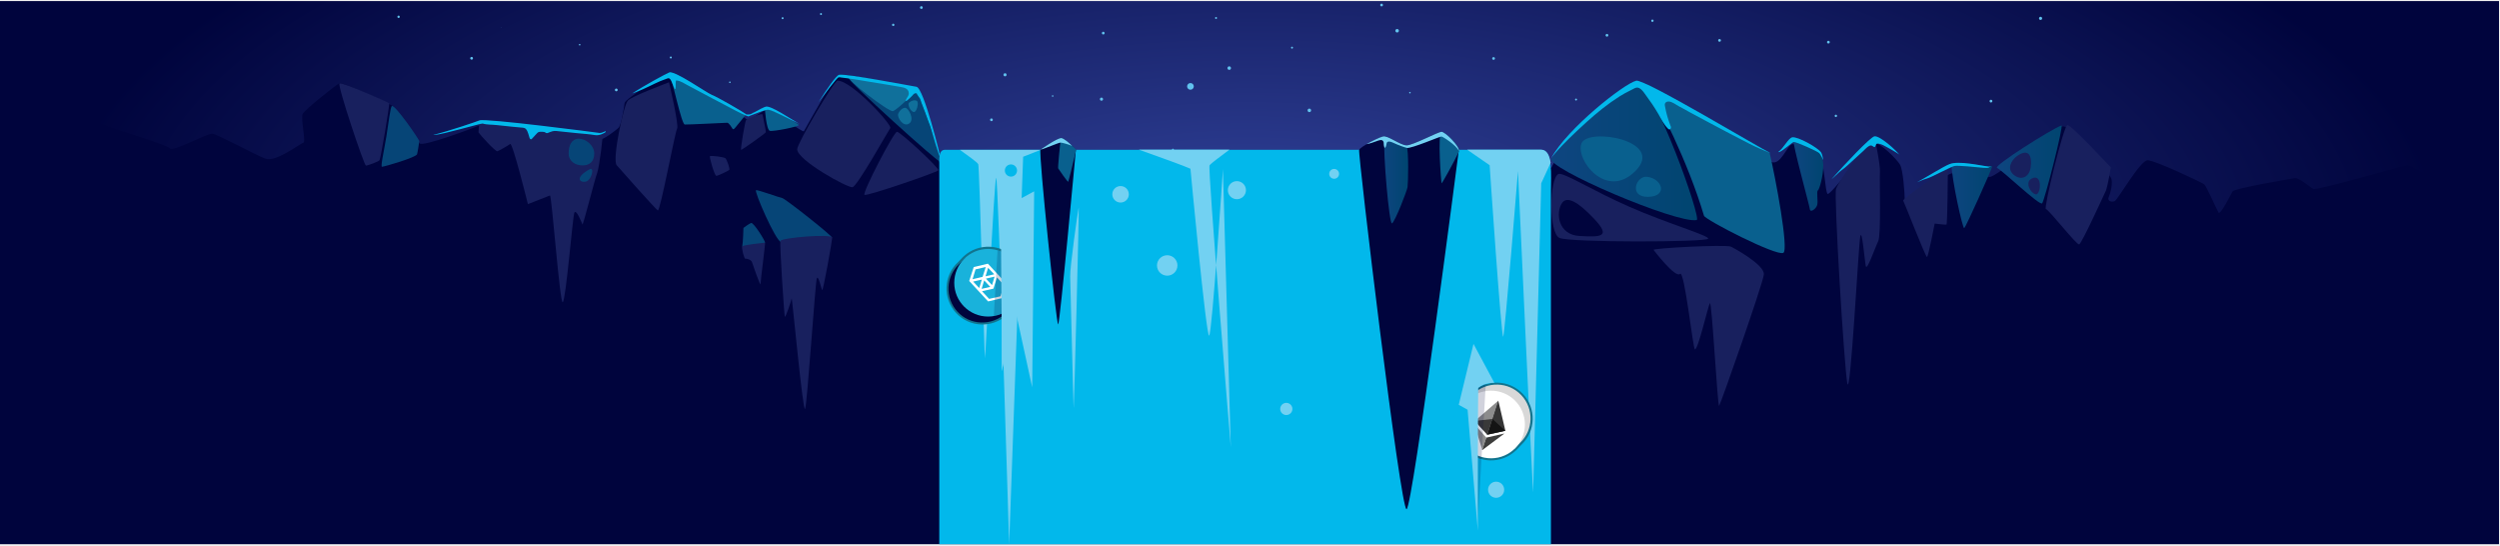
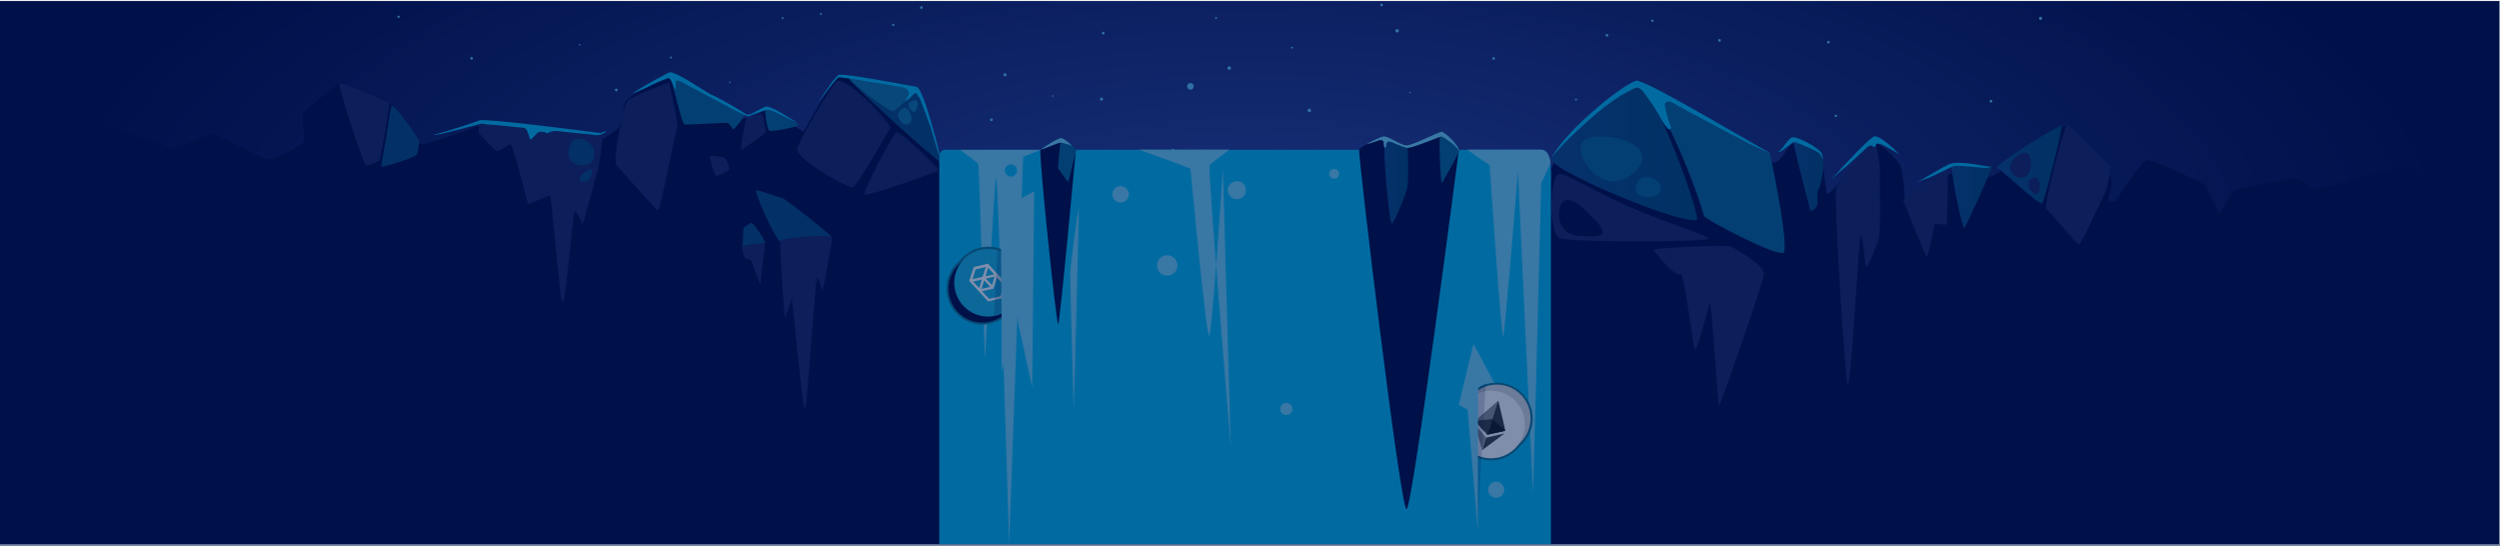
<svg xmlns="http://www.w3.org/2000/svg" width="1160" height="253" viewBox="0 0 1160 252" fill="none">
  <path d="M1160 0H0V213.603H1160V0Z" fill="url(#paint0_radial)" />
  <path d="M427.051 49.98C427.758 49.98 428.33 49.409 428.33 48.704C428.33 47.998 427.758 47.427 427.051 47.427C426.345 47.427 425.772 47.998 425.772 48.704C425.772 49.409 426.345 49.98 427.051 49.98Z" fill="#61C2EE" />
  <path d="M427.691 3.648C428.044 3.648 428.33 3.362 428.33 3.01C428.33 2.657 428.044 2.371 427.691 2.371C427.337 2.371 427.051 2.657 427.051 3.01C427.051 3.362 427.337 3.648 427.691 3.648Z" fill="#61C2EE" />
  <path d="M460.217 55.726C460.571 55.726 460.857 55.441 460.857 55.088C460.857 54.735 460.571 54.45 460.217 54.45C459.864 54.45 459.578 54.735 459.578 55.088C459.578 55.441 459.864 55.726 460.217 55.726Z" fill="#61C2EE" />
  <path d="M414.625 11.583C414.928 11.583 415.173 11.338 415.173 11.036C415.173 10.734 414.928 10.489 414.625 10.489C414.322 10.489 414.077 10.734 414.077 11.036C414.077 11.338 414.322 11.583 414.625 11.583Z" fill="#61C2EE" />
  <path d="M381.093 6.476C381.346 6.476 381.55 6.271 381.55 6.02C381.55 5.768 381.346 5.564 381.093 5.564C380.841 5.564 380.636 5.768 380.636 6.02C380.636 6.271 380.841 6.476 381.093 6.476Z" fill="#61C2EE" />
  <path d="M466.522 34.932C466.925 34.932 467.253 34.605 467.253 34.202C467.253 33.799 466.925 33.472 466.522 33.472C466.118 33.472 465.791 33.799 465.791 34.202C465.791 34.605 466.118 34.932 466.522 34.932Z" fill="#61C2EE" />
  <path d="M397.722 42.867C397.873 42.867 397.996 42.745 397.996 42.593C397.996 42.442 397.873 42.319 397.722 42.319C397.571 42.319 397.448 42.442 397.448 42.593C397.448 42.745 397.571 42.867 397.722 42.867Z" fill="#61C2EE" />
  <path d="M363.277 8.391C363.529 8.391 363.733 8.187 363.733 7.935C363.733 7.683 363.529 7.479 363.277 7.479C363.024 7.479 362.82 7.683 362.82 7.935C362.82 8.187 363.024 8.391 363.277 8.391Z" fill="#61C2EE" />
  <path d="M564.468 8.3C564.72 8.3 564.924 8.096 564.924 7.844C564.924 7.592 564.72 7.388 564.468 7.388C564.215 7.388 564.011 7.592 564.011 7.844C564.011 8.096 564.215 8.3 564.468 8.3Z" fill="#61C2EE" />
  <path d="M544.458 69.407C544.71 69.407 544.915 69.203 544.915 68.951C544.915 68.699 544.71 68.495 544.458 68.495C544.206 68.495 544.001 68.699 544.001 68.951C544.001 69.203 544.206 69.407 544.458 69.407Z" fill="#61C2EE" />
  <path d="M641.308 2.463C641.661 2.463 641.947 2.177 641.947 1.824C641.947 1.472 641.661 1.186 641.308 1.186C640.954 1.186 640.668 1.472 640.668 1.824C640.668 2.177 640.954 2.463 641.308 2.463Z" fill="#61C2EE" />
  <path d="M648.526 14.593C648.98 14.593 649.348 14.225 649.348 13.772C649.348 13.319 648.98 12.951 648.526 12.951C648.071 12.951 647.703 13.319 647.703 13.772C647.703 14.225 648.071 14.593 648.526 14.593Z" fill="#61C2EE" />
  <path d="M650.536 71.14C650.99 71.14 651.358 70.773 651.358 70.319C651.358 69.866 650.99 69.498 650.536 69.498C650.081 69.498 649.713 69.866 649.713 70.319C649.713 70.773 650.081 71.14 650.536 71.14Z" fill="#61C2EE" />
  <path d="M599.735 22.072C599.988 22.072 600.192 21.867 600.192 21.616C600.192 21.364 599.988 21.16 599.735 21.16C599.483 21.16 599.279 21.364 599.279 21.616C599.279 21.867 599.483 22.072 599.735 22.072Z" fill="#61C2EE" />
  <path d="M693.296 27.27C693.649 27.27 693.935 26.985 693.935 26.632C693.935 26.279 693.649 25.994 693.296 25.994C692.942 25.994 692.656 26.279 692.656 26.632C692.656 26.985 692.942 27.27 693.296 27.27Z" fill="#61C2EE" />
  <path d="M607.776 51.531C608.23 51.531 608.598 51.163 608.598 50.71C608.598 50.257 608.23 49.889 607.776 49.889C607.322 49.889 606.953 50.257 606.953 50.71C606.953 51.163 607.322 51.531 607.776 51.531Z" fill="#61C2EE" />
  <path d="M745.923 16.508C746.276 16.508 746.563 16.222 746.563 15.87C746.563 15.517 746.276 15.231 745.923 15.231C745.57 15.231 745.284 15.517 745.284 15.87C745.284 16.222 745.57 16.508 745.923 16.508Z" fill="#61C2EE" />
  <path d="M767.029 9.668C767.332 9.668 767.577 9.423 767.577 9.121C767.577 8.818 767.332 8.573 767.029 8.573C766.726 8.573 766.481 8.818 766.481 9.121C766.481 9.423 766.726 9.668 767.029 9.668Z" fill="#61C2EE" />
  <path d="M947.205 8.756C947.609 8.756 947.936 8.429 947.936 8.026C947.936 7.623 947.609 7.296 947.205 7.296C946.802 7.296 946.475 7.623 946.475 8.026C946.475 8.429 946.802 8.756 947.205 8.756Z" fill="#61C2EE" />
  <path d="M654.464 42.867C654.666 42.867 654.83 42.703 654.83 42.502C654.83 42.3 654.666 42.137 654.464 42.137C654.263 42.137 654.099 42.3 654.099 42.502C654.099 42.703 654.263 42.867 654.464 42.867Z" fill="#61C2EE" />
  <path d="M338.79 38.033C338.992 38.033 339.156 37.869 339.156 37.668C339.156 37.466 338.992 37.303 338.79 37.303C338.588 37.303 338.425 37.466 338.425 37.668C338.425 37.869 338.588 38.033 338.79 38.033Z" fill="#61C2EE" />
  <path d="M311.38 26.632C311.632 26.632 311.837 26.428 311.837 26.176C311.837 25.924 311.632 25.72 311.38 25.72C311.128 25.72 310.923 25.924 310.923 26.176C310.923 26.428 311.128 26.632 311.38 26.632Z" fill="#61C2EE" />
  <path d="M185.019 7.844C185.322 7.844 185.567 7.599 185.567 7.296C185.567 6.994 185.322 6.749 185.019 6.749C184.716 6.749 184.471 6.994 184.471 7.296C184.471 7.599 184.716 7.844 185.019 7.844Z" fill="#61C2EE" />
  <path d="M269.077 20.612C269.279 20.612 269.442 20.449 269.442 20.248C269.442 20.046 269.279 19.883 269.077 19.883C268.875 19.883 268.711 20.046 268.711 20.248C268.711 20.449 268.875 20.612 269.077 20.612Z" fill="#61C2EE" />
  <path d="M232.53 12.404C232.58 12.404 232.621 12.363 232.621 12.313C232.621 12.262 232.58 12.222 232.53 12.222C232.48 12.222 232.439 12.262 232.439 12.313C232.439 12.363 232.48 12.404 232.53 12.404Z" fill="#61C2EE" />
  <path d="M286.071 41.863C286.424 41.863 286.711 41.577 286.711 41.225C286.711 40.872 286.424 40.586 286.071 40.586C285.718 40.586 285.432 40.872 285.432 41.225C285.432 41.577 285.718 41.863 286.071 41.863Z" fill="#61C2EE" />
  <path d="M312.659 48.886C312.962 48.886 313.207 48.641 313.207 48.339C313.207 48.036 312.962 47.791 312.659 47.791C312.356 47.791 312.111 48.036 312.111 48.339C312.111 48.641 312.356 48.886 312.659 48.886Z" fill="#61C2EE" />
  <path d="M218.916 27.179C219.269 27.179 219.556 26.893 219.556 26.541C219.556 26.188 219.269 25.902 218.916 25.902C218.563 25.902 218.277 26.188 218.277 26.541C218.277 26.893 218.563 27.179 218.916 27.179Z" fill="#61C2EE" />
  <path d="M512.114 15.505C512.467 15.505 512.754 15.219 512.754 14.867C512.754 14.514 512.467 14.228 512.114 14.228C511.761 14.228 511.474 14.514 511.474 14.867C511.474 15.219 511.761 15.505 512.114 15.505Z" fill="#61C2EE" />
  <path d="M488.633 44.417C488.834 44.417 488.998 44.254 488.998 44.052C488.998 43.851 488.834 43.687 488.633 43.687C488.431 43.687 488.267 43.851 488.267 44.052C488.267 44.254 488.431 44.417 488.633 44.417Z" fill="#61C2EE" />
  <path d="M552.59 41.133C553.448 41.133 554.143 40.439 554.143 39.583C554.143 38.727 553.448 38.033 552.59 38.033C551.732 38.033 551.037 38.727 551.037 39.583C551.037 40.439 551.732 41.133 552.59 41.133Z" fill="#61C2EE" />
  <path d="M570.589 31.922C571.043 31.922 571.411 31.554 571.411 31.101C571.411 30.648 571.043 30.28 570.589 30.28C570.135 30.28 569.767 30.648 569.767 31.101C569.767 31.554 570.135 31.922 570.589 31.922Z" fill="#61C2EE" />
  <path d="M731.578 46.15C731.831 46.15 732.035 45.946 732.035 45.694C732.035 45.442 731.831 45.238 731.578 45.238C731.326 45.238 731.122 45.442 731.122 45.694C731.122 45.946 731.326 46.15 731.578 46.15Z" fill="#61C2EE" />
  <path d="M774.704 46.15C775.208 46.15 775.618 45.742 775.618 45.238C775.618 44.734 775.208 44.326 774.704 44.326C774.199 44.326 773.79 44.734 773.79 45.238C773.79 45.742 774.199 46.15 774.704 46.15Z" fill="#61C2EE" />
  <path d="M798.185 18.88C798.538 18.88 798.825 18.594 798.825 18.241C798.825 17.888 798.538 17.603 798.185 17.603C797.832 17.603 797.546 17.888 797.546 18.241C797.546 18.594 797.832 18.88 798.185 18.88Z" fill="#61C2EE" />
  <path d="M848.711 19.7C849.065 19.7 849.351 19.415 849.351 19.062C849.351 18.709 849.065 18.424 848.711 18.424C848.358 18.424 848.072 18.709 848.072 19.062C848.072 19.415 848.358 19.7 848.711 19.7Z" fill="#61C2EE" />
  <path d="M852.183 53.811C852.486 53.811 852.732 53.566 852.732 53.264C852.732 52.962 852.486 52.717 852.183 52.717C851.881 52.717 851.635 52.962 851.635 53.264C851.635 53.566 851.881 53.811 852.183 53.811Z" fill="#61C2EE" />
  <path d="M924.181 47.062C924.534 47.062 924.82 46.776 924.82 46.423C924.82 46.071 924.534 45.785 924.181 45.785C923.828 45.785 923.541 46.071 923.541 46.423C923.541 46.776 923.828 47.062 924.181 47.062Z" fill="#61C2EE" />
  <path d="M486.074 69.772C486.529 69.772 486.897 69.404 486.897 68.951C486.897 68.498 486.529 68.13 486.074 68.13C485.62 68.13 485.252 68.498 485.252 68.951C485.252 69.404 485.62 69.772 486.074 69.772Z" fill="#61C2EE" />
  <path d="M511.292 46.241C511.695 46.241 512.023 45.914 512.023 45.511C512.023 45.108 511.695 44.782 511.292 44.782C510.888 44.782 510.561 45.108 510.561 45.511C510.561 45.914 510.888 46.241 511.292 46.241Z" fill="#61C2EE" />
  <path d="M759.597 37.19C763.434 36.186 817.62 72.581 822.097 74.588C826.574 76.686 829.498 66.743 832.057 66.378C834.615 65.922 843.844 71.76 845.397 74.223C846.859 76.686 847.225 88.179 848.321 89.456C849.418 90.733 867.51 66.378 870.16 66.013C872.718 65.557 880.485 73.402 881.947 75.865C883.409 78.328 884.14 89.456 884.14 91.918C884.14 94.381 900.496 82.432 904.882 80.334C909.36 78.236 919.685 81.155 923.34 81.611C926.995 82.067 953.311 58.169 957.697 58.169C962.174 58.169 978.804 79.969 979.901 82.067C980.997 84.165 979.535 89.456 978.804 91.097C978.073 92.739 980.266 93.56 981.728 92.739C983.19 91.918 993.516 73.858 996.896 73.858C1000.28 73.858 1022.02 84.165 1023.12 84.986C1024.22 85.807 1028.6 96.114 1029.79 98.121C1030.61 99.581 1035.46 89.82 1036.28 88.361C1037.1 86.902 1063.51 82.432 1065.34 82.159C1067.16 81.885 1072.28 86.354 1073.83 87.175C1075.39 87.996 1115.23 76.503 1117.05 76.23C1118.88 75.956 1123.72 79.24 1123.72 79.24C1123.72 79.24 1149.31 81.885 1150.95 81.885C1152.6 81.885 1160 92.01 1160 92.01V252H0V69.844C0 69.844 13.889 62.456 15.991 62.091C18.092 61.726 23.757 64.189 25.311 65.649C26.864 67.108 43.768 55.068 47.515 57.075C51.261 59.081 77.76 66.561 78.856 68.385C79.953 70.209 96.217 61.27 98.593 61.544C100.969 61.818 118.33 71.304 123.173 73.128C128.016 74.953 139.438 66.013 140.808 65.74C142.179 65.466 139.438 54.429 140.534 52.331C141.631 50.233 156.25 38.649 157.621 38.102C158.992 37.463 179.734 47.041 181.927 48.5C184.12 49.96 193.897 64.828 194.719 66.013C196.09 67.838 219.756 58.899 222.497 57.713C225.238 56.527 276.682 63.916 278.236 64.28C279.789 64.645 285.728 60.085 287.007 58.899C288.378 57.713 289.657 49.413 289.931 47.315C290.206 45.217 308.298 34.271 310.765 33.085C313.141 31.899 327.852 43.483 330.502 44.669C333.152 45.855 345.213 53.608 346.492 54.794C347.863 55.98 353.254 51.145 355.538 50.598C358.645 49.868 372.534 61.362 373.174 60.358C375.915 55.615 387.063 35.092 389.438 34.18C391.814 33.267 421.968 39.835 425.44 40.382C428.912 40.929 436.679 77.324 436.679 77.324C436.679 77.324 713.909 77.324 720.123 77.324C727.524 61.909 753.931 38.649 759.597 37.19Z" fill="#00043D" />
  <path d="M844.783 69.59C844.691 69.498 844.6 69.407 844.417 69.225C844.326 69.133 844.234 69.133 844.143 69.042C844.052 68.951 843.869 68.86 843.778 68.769C843.686 68.677 843.595 68.586 843.504 68.495C843.412 68.404 843.229 68.313 843.047 68.222C842.955 68.13 842.773 68.039 842.681 67.948C842.498 67.857 842.407 67.766 842.224 67.674C842.042 67.583 841.95 67.492 841.768 67.401C841.585 67.309 841.493 67.218 841.311 67.127C841.128 67.036 840.945 66.945 840.854 66.853C840.762 66.762 840.58 66.671 840.488 66.671C840.306 66.58 840.123 66.397 839.849 66.306C839.849 66.306 839.849 66.306 839.757 66.306C838.57 65.576 837.29 64.938 836.103 64.482C836.103 64.482 836.103 64.482 836.011 64.482C835.737 64.391 835.463 64.209 835.189 64.117H835.098C834.824 64.026 834.549 63.935 834.367 63.844H834.275C834.001 63.752 833.819 63.661 833.544 63.661C833.544 63.661 833.544 63.661 833.453 63.661C833.179 63.57 832.996 63.57 832.813 63.479C832.722 63.935 832.631 64.391 832.539 64.573C831.808 65.576 839.94 94.853 840.123 96.586C840.306 98.319 842.955 96.495 843.504 94.671C844.052 92.847 843.047 88.287 843.869 87.831C844.509 87.466 846.427 80.99 846.336 75.974C846.336 74.424 845.514 71.505 845.239 70.866C845.148 70.775 845.148 70.593 845.057 70.502C844.965 70.41 844.874 70.228 844.691 70.046C844.965 69.681 844.874 69.681 844.783 69.59Z" fill="url(#paint1_linear)" />
  <path d="M317.867 57.277C319.42 57.368 336.597 56.456 337.511 56.456C338.425 56.456 339.612 58.645 340.069 59.283C340.526 59.922 341.348 58.645 342.262 57.55C342.81 56.912 344.729 54.541 346.282 52.625C344.455 51.349 333.034 44.691 330.384 43.687C327.735 42.593 313.025 32.195 310.649 33.29C312.02 36.209 316.314 57.186 317.867 57.277Z" fill="#09608E" />
  <path d="M760.451 39.218C753.781 39.583 731.761 57.094 720.158 72.964C717.051 77.251 778.45 103.427 787.587 101.603C789.962 101.055 767.851 38.762 760.451 39.218Z" fill="url(#paint2_linear)" />
  <path d="M388.768 36.938C387.215 36.938 370.038 65.941 370.038 68.769C370.129 73.876 393.428 86.736 395.712 86.371C397.996 85.915 412.25 60.287 413.255 58.919C414.26 57.55 395.347 36.847 388.768 36.938Z" fill="#18205E" />
  <path d="M792.886 110.267C793.708 108.899 774.064 103.244 756.43 95.492C739.984 88.378 725.366 79.075 723.355 80.261C719.061 82.541 718.878 107.805 723.904 109.902C728.837 112.091 791.972 111.909 792.886 110.267Z" fill="#18205E" />
  <path d="M393.611 35.296C394.342 34.202 424.493 39.948 425.315 41.134C426.137 42.319 437.741 74.15 437.01 74.971C436.279 75.791 392.788 36.482 393.611 35.296Z" fill="#064577" />
  <path d="M394.616 35.661C391.509 35.479 412.615 51.531 414.442 51.075C416.27 50.619 425.132 42.046 425.224 41.225C425.315 40.313 396.169 35.752 394.616 35.661Z" fill="#10709B" />
  <path d="M355.054 50.072C355.054 50.072 355.693 59.648 357.338 60.195C358.982 60.651 371.5 58.098 370.769 57.459C369.307 56.182 357.429 49.342 355.054 50.072Z" fill="#09608E" />
  <path d="M734.137 65.941C731.03 73.329 745.649 92.665 759.263 78.71C772.968 64.756 737.335 58.554 734.137 65.941Z" fill="#09608E" />
  <path d="M764.653 81.537C759.446 80.808 755.791 91.023 765.019 90.84C774.247 90.658 771.78 82.541 764.653 81.537Z" fill="#09608E" />
  <path d="M827.788 116.834C830.438 115.466 824.225 82.176 821.393 70.228C815.088 67.036 777.993 44.873 764.379 38.58C769.861 48.065 783.384 74.059 790.967 99.596C791.515 101.511 824.59 118.476 827.788 116.834Z" fill="#09608E" />
  <path d="M416.361 60.651C414.808 60.743 400.006 89.29 401.285 89.928C402.565 90.567 434.817 79.531 435.548 78.528C436.188 77.524 417.823 60.56 416.361 60.651Z" fill="#18205E" />
  <path d="M389.225 35.388C389.59 35.296 390.139 35.388 390.504 35.479C391.509 35.57 392.514 35.752 393.519 35.844C396.626 36.3 399.732 36.756 402.747 37.303C406.311 37.85 409.783 38.489 413.346 39.036C414.899 39.309 416.452 39.583 418.097 39.857C419.742 40.13 421.66 40.586 421.843 42.593C421.843 42.775 421.843 43.049 421.843 43.231C421.66 44.234 420.747 45.055 420.473 45.967C420.473 46.059 420.381 46.15 420.473 46.241C420.564 46.423 420.838 46.332 421.021 46.15C421.843 45.42 422.665 44.782 423.396 43.961C423.853 43.414 424.401 42.684 425.132 42.775C425.224 42.775 425.406 42.866 425.498 42.866C425.589 42.958 425.681 43.049 425.681 43.231C426.046 43.961 426.594 44.508 426.96 45.147C427.234 45.785 427.508 46.515 427.691 47.153C428.33 48.704 428.878 50.163 429.427 51.713C430.249 53.902 430.98 56.091 431.802 58.189C432.716 60.651 435.822 72.508 436.645 72.782C436.645 72.782 428.878 40.313 425.406 39.766C421.935 39.218 391.783 33.381 389.408 34.202C388.037 34.658 383.743 40.951 379.906 46.971C383.103 42.775 388.403 35.661 389.225 35.388Z" fill="#02B8EB" />
  <path d="M397.539 74.059C395.529 74.241 391.783 79.987 394.342 80.352C396.9 80.717 401.56 73.785 397.539 74.059Z" fill="#18205E" />
  <path d="M388.403 80.717C387.763 82.267 391.875 83.544 391.418 80.443C390.961 77.342 388.951 79.349 388.403 80.717Z" fill="#18205E" />
  <path d="M371.134 57.003C367.023 54.723 357.977 48.43 355.51 48.977C354.962 49.068 354.323 49.433 353.592 49.798C353.592 49.798 353.592 49.798 353.5 49.798C352.404 50.345 351.125 51.166 349.937 51.713H349.846C349.663 51.805 349.48 51.896 349.297 51.987C349.297 51.987 349.206 51.987 349.206 52.078C349.023 52.169 348.841 52.261 348.658 52.352C348.475 52.443 348.292 52.534 348.11 52.534H348.018C347.927 52.534 347.744 52.625 347.653 52.625C347.561 52.625 347.561 52.625 347.47 52.625C347.379 52.625 347.287 52.625 347.196 52.625C347.105 52.625 347.105 52.625 347.013 52.625C346.922 52.625 346.83 52.625 346.739 52.625H346.648C346.556 52.625 346.465 52.534 346.374 52.534C345.003 51.44 333.034 44.508 330.384 43.505C327.735 42.41 313.025 32.013 310.649 33.108C308.913 33.837 298.954 39.218 293.472 42.867C294.203 42.684 294.934 42.319 295.665 42.046C299.411 40.678 302.883 38.671 306.537 37.12C307.451 36.756 308.456 36.391 309.461 36.026C309.918 35.844 310.375 35.661 310.74 35.935C311.289 36.3 311.563 37.029 311.837 37.577C312.202 38.58 312.568 39.492 313.025 40.495C313.116 40.678 313.207 40.86 313.39 40.769C313.481 40.769 313.573 40.586 313.573 40.404C313.755 39.309 313.481 38.124 313.755 37.029C313.755 36.938 313.847 36.847 313.847 36.847C313.938 36.847 314.03 36.847 314.121 36.847C315.948 37.029 317.776 38.306 319.329 39.127C321.248 40.13 323.075 41.134 324.994 42.137C329.014 44.326 333.125 46.423 337.237 48.612C340.161 50.163 343.176 51.805 346.191 53.081C346.556 53.264 347.013 53.446 347.379 53.538C347.379 53.538 348.566 52.99 350.12 52.443C352.495 51.622 355.236 50.345 356.607 50.437C358.891 50.619 366.109 54.814 371.134 57.003Z" fill="#02B8EB" />
  <path d="M353.957 52.625C353.774 51.805 346.922 54.632 346.374 55.088C345.825 55.544 343.633 68.951 343.998 69.042C344.364 69.133 355.328 61.381 355.51 60.834C355.602 60.287 354.049 53.264 353.957 52.625Z" fill="#18205E" />
  <path d="M310.558 37.668C306.903 39.127 293.472 44.143 291.462 46.15C289.452 48.156 284.061 73.603 286.254 76.156C288.447 78.71 304.253 96.495 305.35 97.134C306.446 97.772 313.39 60.469 314.304 59.192C315.309 58.007 310.558 37.668 310.558 37.668Z" fill="#18205E" />
  <path d="M759.537 36.938C753.872 38.306 727.467 59.101 719.975 72.964C719.975 72.964 722.99 68.313 736.421 56.182C741.263 51.805 746.289 47.7 751.771 44.234C753.507 43.14 755.334 42.137 757.253 41.225C758.075 40.86 759.08 40.13 759.902 40.13C761.364 40.13 762.735 41.863 763.466 42.958C765.75 46.059 767.943 49.16 769.861 52.534C771.141 54.814 772.328 57.277 774.247 59.192C774.43 59.375 774.612 59.466 774.795 59.557C775.161 59.648 775.526 59.283 775.618 58.827C775.709 58.462 775.526 58.007 775.343 57.642C774.247 54.814 773.425 51.896 772.877 48.886C772.785 48.43 772.694 47.974 772.877 47.518C773.151 46.88 773.79 46.606 774.521 46.606C776.166 46.606 777.902 48.065 779.272 48.795C780.825 49.616 782.379 50.437 783.932 51.349C787.221 53.081 790.51 54.906 793.8 56.638C799.83 59.831 805.951 63.114 812.073 66.215C815.271 67.857 818.56 69.225 821.849 70.593C817.555 68.677 763.466 36.117 759.537 36.938Z" fill="#02B8EB" />
  <path d="M870.091 62.84C867.259 64.391 853.828 82.814 852.275 87.101C851.178 90.019 856.021 169.277 857.483 177.303C858.945 185.329 862.691 112.912 863.513 109.173C864.335 105.433 865.523 120.3 866.071 122.945C866.62 125.498 870.366 114.371 871.827 111.453C873.289 108.625 872.376 82.541 872.65 79.349C872.924 76.156 870.091 62.84 870.091 62.84Z" fill="#18205E" />
  <path d="M803.393 113.915C800.287 112.912 767.029 114.645 767.577 115.466C767.76 115.739 777.719 128.691 779.82 126.593C781.922 124.495 785.851 161.616 786.764 161.616C788.318 161.616 792.795 141.642 793.708 140.182C794.622 138.632 797.272 188.795 798.003 187.792C798.734 186.879 818.195 131.518 818.743 126.958C819.474 122.397 803.941 114.098 803.393 113.915Z" fill="#18205E" />
  <path d="M350.942 87.739C349.937 88.195 359.987 111.179 362.454 111.726C364.921 112.274 384.931 110.358 386.21 109.811C387.032 109.446 364.647 91.752 363.094 91.388C361.541 91.114 351.673 87.466 350.942 87.739Z" fill="#064577" />
  <path d="M386.301 109.811C386.301 107.805 362.728 109.811 362.272 111.27C361.815 112.73 364.008 145.472 364.282 146.384C364.556 147.388 367.297 138.997 367.48 137.993C367.662 136.99 372.687 190.984 373.693 189.251C374.698 187.518 378.444 130.059 379.175 128.599C379.906 127.14 381.185 133.342 381.641 134.072C382.098 134.801 386.301 110.997 386.301 109.811Z" fill="#18205E" />
  <path d="M348.658 102.971C349.754 102.515 355.328 111.453 355.145 112.091C354.962 112.73 344.272 115.283 344.546 113.733C344.912 112.182 345.095 105.251 345.095 105.251C345.095 105.251 347.744 103.244 348.658 102.971Z" fill="#064577" />
  <path d="M355.145 112.091C355.236 113.186 353.043 129.511 353.043 131.244C353.043 132.886 349.389 122.033 349.023 121.029C348.658 120.026 346.556 119.388 346.008 119.57C345.46 119.752 344.089 114.463 344.546 113.824C345.003 113.094 355.145 112.091 355.145 112.091Z" fill="#18205E" />
  <path d="M230.885 69.681C231.708 69.407 235.728 67.127 236.824 66.306C237.921 65.485 245.047 94.215 245.047 94.215C245.047 94.215 254.458 90.476 255.28 90.202C256.103 89.928 259.849 140.547 261.219 139.726C262.681 138.906 265.788 100.235 266.61 98.228C267.432 96.222 269.991 102.788 270.356 103.609C270.63 104.43 276.021 82.814 277.209 79.713C278.305 76.612 280.041 61.837 279.767 60.925C279.767 60.834 279.584 60.743 279.31 60.651C278.396 61.108 277.574 61.381 277.117 61.29C275.655 61.016 231.616 55.362 222.754 55.27C222.205 57.915 222.114 60.743 222.114 60.925C222.571 61.746 229.972 69.954 230.885 69.681Z" fill="#18205E" />
  <path d="M263.96 70.684C263.96 74.424 267.158 76.248 270.447 76.248C273.737 76.248 275.838 74.424 275.838 70.684C275.838 66.945 271.909 63.844 268.62 63.844C265.331 63.935 263.96 66.945 263.96 70.684Z" fill="#064577" />
  <path d="M273.828 77.981C267.158 81.537 268.62 84.182 271.635 83.818C274.65 83.453 276.021 76.886 273.828 77.981Z" fill="#064577" />
  <path d="M329.562 71.961C329.105 72.143 331.664 81.081 332.486 81.081C333.308 81.081 338.059 78.801 338.516 78.345C338.973 77.889 337.328 73.511 336.78 72.964C336.141 72.326 330.202 71.596 329.562 71.961Z" fill="#18205E" />
  <path d="M201.739 62.111C205.485 61.928 223.485 56.638 224.033 56.821C226.043 57.459 228.601 57.277 230.703 57.55C232.987 57.824 235.271 58.007 237.555 58.28C238.834 58.371 240.205 58.554 241.484 58.645C242.398 58.736 243.403 58.645 244.134 59.375C244.682 60.013 244.956 60.743 245.23 61.563C245.413 62.202 245.596 62.84 245.778 63.388C245.87 63.752 246.235 64.3 246.601 64.117C246.692 64.117 246.783 64.026 246.875 63.935C247.606 63.205 248.245 62.384 248.976 61.655C249.25 61.381 249.524 61.016 249.89 60.834C250.255 60.651 250.712 60.651 251.078 60.651C251.626 60.651 252.083 60.651 252.631 60.743C253.453 61.016 253.453 61.472 254.275 61.199C255.006 60.925 255.737 60.56 256.56 60.378C257.839 60.104 258.752 60.378 259.94 60.469C262.59 60.743 265.24 61.016 267.889 61.29C270.722 61.563 273.554 61.746 276.295 62.202C278.488 62.567 280.955 60.925 280.955 60.925C281.046 60.834 281.137 60.651 281.137 60.287C279.95 60.925 278.853 61.29 278.305 61.199C276.66 60.925 225.221 54.267 222.571 55.362C220.744 56.091 208.683 60.195 201.1 62.111C201.191 62.111 201.465 62.111 201.739 62.111Z" fill="#02B8EB" />
  <path d="M416.909 52.443C416.452 54.176 419.376 58.645 422.026 56.821C424.676 54.997 421.752 49.616 420.199 49.524C418.645 49.433 417.092 51.531 416.909 52.443Z" fill="#10709B" />
  <path d="M421.935 47.153C421.204 47.791 422.3 50.801 423.945 51.44C425.498 52.078 426.686 46.971 425.589 46.332C424.493 45.694 422.94 46.241 421.935 47.153Z" fill="#10709B" />
  <path d="M825.413 70.046C825.596 70.046 825.778 70.046 825.961 70.046C827.697 69.407 831.717 65.668 832.631 65.394C833.636 65.212 843.869 69.772 844.509 70.593C845.148 71.323 845.879 72.964 846.245 73.603C846.245 73.603 846.245 73.694 846.336 73.603C846.062 72.052 845.696 70.775 845.331 70.228C843.869 68.039 834.641 62.84 831.991 63.205C830.164 63.479 828.062 68.13 825.413 70.046Z" fill="#02B8EB" />
  <path d="M850.173 82.632C850.539 82.45 854.102 78.984 854.559 78.71C856.752 77.16 858.762 75.153 860.772 73.329C862.142 72.143 863.513 70.867 864.883 69.59C865.614 68.951 866.254 68.13 867.076 67.583C868.081 66.853 868.63 66.762 869.543 67.492C869.726 67.583 869.909 67.766 870.091 67.766C870.274 67.766 870.457 67.583 870.548 67.309C870.914 66.215 871.005 65.941 872.284 66.215C873.563 66.489 874.751 67.127 875.848 67.766C877.127 68.404 878.406 69.225 879.685 69.954C880.325 70.41 881.421 70.867 881.878 71.596C880.416 69.407 872.65 62.384 870.091 62.749C868.264 63.023 856.112 75.883 850.173 82.632Z" fill="#02B8EB" />
  <path d="M911.755 105.342C912.577 104.886 924.546 77.981 924.729 76.886C924.729 76.795 924.638 76.704 924.455 76.612C923.907 76.795 923.541 76.886 923.267 76.886C919.795 76.521 910.659 74.332 905.816 75.427C905.907 82.632 911.024 105.707 911.755 105.342Z" fill="url(#paint3_linear)" />
  <path d="M904.171 78.801C904.171 76.248 882.974 91.935 883.431 92.573C883.888 93.212 893.847 118.932 894.486 118.749C895.126 118.567 898.05 103.244 898.05 103.244C898.05 103.244 903.075 103.883 903.532 103.7C903.989 103.518 904.171 79.44 904.171 78.801Z" fill="#18205E" />
  <path d="M920.435 77.342C923.633 77.616 923.176 77.068 924.455 76.521C923.907 76.704 923.541 76.795 923.267 76.795C919.613 76.43 909.197 73.876 904.811 75.7C902.07 76.795 894.943 81.264 889.827 84.091C891.106 83.544 893.025 82.723 894.395 82.358C896.497 81.811 905.542 76.886 907.187 76.521C908.831 76.156 917.328 77.068 920.435 77.342Z" fill="#02B8EB" />
  <path d="M181.912 48.704C181.182 49.16 180.451 56.091 179.354 62.84C178.166 70.046 176.522 76.977 177.344 76.886C178.897 76.704 193.242 72.508 193.607 71.049C193.973 69.59 194.521 65.759 194.612 65.029C194.704 64.3 183.283 47.883 181.912 48.704Z" fill="#064577" />
  <path d="M157.609 38.215C156.421 38.853 169.03 76.339 169.852 76.339C170.674 76.339 175.608 74.515 176.156 73.876C176.704 73.238 180.999 47.883 180.633 47.427C180.268 46.971 158.888 37.485 157.609 38.215Z" fill="#18205E" />
  <path d="M956.89 57.733C952.87 59.01 924.912 76.612 927.013 77.433C929.206 78.254 946.749 95.127 947.936 93.85C949.124 92.391 958.078 57.368 956.89 57.733Z" fill="url(#paint4_linear)" />
  <path d="M959.631 57.55C957.804 58.007 948.485 96.495 949.672 96.495C950.86 96.495 963.926 113.277 965.113 112.912C966.301 112.547 976.991 89.108 977.631 87.739C978.179 86.371 979.915 77.16 979.824 77.16C979.732 77.16 961.185 57.094 959.631 57.55Z" fill="#18205E" />
  <path d="M936.333 71.87C933.409 73.968 931.399 77.981 934.871 80.717C938.343 83.453 941.998 81.629 942.637 77.068C943.277 72.508 942.089 67.857 936.333 71.87Z" fill="#18205E" />
  <path d="M942.911 82.45C939.987 84.091 942.272 88.834 944.83 89.655C947.388 90.476 948.393 79.349 942.911 82.45Z" fill="#18205E" />
  <path d="M725.091 93.668C721.985 98.228 723.264 108.443 733.132 108.99C742.999 109.537 747.933 109.537 740.167 101.238C732.401 92.938 727.376 90.384 725.091 93.668Z" fill="#00043D" />
  <path d="M436 252H719.917C719.917 252 719.917 105.29 719.917 87.783C719.917 81.127 721.012 69 715.259 69C709.506 69 442.118 69 438.74 69C436.913 69 436 70.185 436 74.106C436 79.577 436 252 436 252Z" fill="#02B8EB" />
  <path d="M677.124 69.498C677.398 67.218 670.728 60.743 669.175 60.651C667.53 60.651 655.835 66.945 652.911 66.945C649.987 66.945 644.049 62.111 641.856 62.84C639.663 63.57 631.531 67.492 630.892 69.042C630.252 70.593 650.079 236.404 652.911 235.765C655.744 235.127 677.124 69.498 677.124 69.498Z" fill="#00043D" />
  <path d="M567.665 77.981L571.32 207.036C571.32 207.036 560.539 77.798 561.452 76.248C562.001 75.335 566.843 71.87 570.681 68.951C549.94 68.951 547.199 68.951 528.652 68.951C538.976 72.599 550.032 76.612 552.59 77.798C552.59 77.798 559.899 156.143 561.27 155.231C562.64 154.41 567.665 77.981 567.665 77.981Z" fill="#72D1F2" />
  <path d="M462.41 81.993C463.324 80.625 468.44 253.824 468.44 252C468.44 250.176 474.928 72.234 474.928 72.234L483.059 69.042C466.522 69.042 453.091 69.042 445.599 69.042C448.796 71.323 453.73 74.879 454.096 75.7C454.644 76.977 456.928 165.994 457.202 165.811C457.476 165.537 461.497 83.362 462.41 81.993Z" fill="#72D1F2" />
  <path d="M669.175 84.547C669.357 84.73 674.748 74.971 677.124 70.046C677.124 69.681 677.215 69.407 677.215 69.407C677.489 67.674 673.56 63.388 671.002 61.563C669.906 61.016 669.175 60.651 669.175 60.651C667.164 61.29 668.992 84.365 669.175 84.547Z" fill="#09608E" />
  <path d="M646.15 103.153C647.612 102.241 653.094 88.104 653.368 86.28C653.642 84.456 654.008 69.59 652.911 67.036C650.261 67.036 645.145 63.023 642.587 62.84C641.947 70.593 644.871 103.883 646.15 103.153Z" fill="url(#paint5_linear)" />
  <path d="M500.693 95.857C501.059 94.033 498.592 187.609 498.409 188.612C498.226 189.616 496.947 131.883 496.764 127.87C496.582 123.857 500.236 97.863 500.693 95.857Z" fill="#72D1F2" />
  <path d="M482.968 68.951C482.968 68.951 490.825 63.388 492.653 63.57C494.48 63.752 499.414 68.951 499.414 68.951C499.414 68.951 492.013 149.577 491.191 150.033C490.369 150.489 482.054 70.867 482.968 68.951Z" fill="#00043D" />
  <path d="M492.744 63.57C492.653 63.57 492.561 63.57 492.47 63.57C491.922 67.401 491.008 77.251 491.191 77.616C491.465 78.072 495.668 84.182 495.851 83.818C496.033 83.635 498.409 73.967 499.414 69.59C499.414 69.134 499.505 68.86 499.505 68.86C499.505 68.86 494.571 63.844 492.744 63.57Z" fill="#09608E" />
  <path d="M715.315 68.951C713.945 68.951 700.605 68.951 681.052 68.951L691.468 76.156C691.468 76.156 696.95 157.42 697.773 155.687C698.595 153.954 704.625 78.892 704.625 78.892C704.625 78.892 711.478 229.199 711.66 227.831C711.752 226.463 715.406 84.547 715.406 84.547C715.406 84.547 717.873 79.166 719.792 75.062C719.244 71.596 718.056 68.951 715.315 68.951Z" fill="#72D1F2" />
  <path d="M669.175 60.651C667.53 60.651 655.835 66.945 652.911 66.945C649.987 66.945 644.049 62.111 641.856 62.84C640.485 63.205 637.013 64.847 634.272 66.397C635.917 66.124 637.47 65.576 638.932 65.029C639.937 64.665 641.764 63.844 642.221 65.394C642.313 65.576 642.313 65.85 642.313 66.124C642.313 66.671 642.404 67.218 642.587 67.766C642.587 67.948 642.678 68.039 642.861 68.039C642.952 68.039 643.044 67.948 643.135 67.857C643.318 67.492 643.409 67.127 643.5 66.762C643.592 66.397 643.592 65.941 643.774 65.668C644.505 64.3 647.521 66.215 648.617 66.58C650.079 67.127 651.541 67.766 653.094 68.13C655.195 68.495 668.535 62.749 669.083 62.84C669.631 62.84 675.844 66.671 677.215 69.59C677.489 67.309 670.819 60.743 669.175 60.651Z" fill="#72D1F2" />
  <path d="M482.968 68.951C484.338 68.769 491.374 65.668 492.287 65.668C493.018 65.668 496.033 66.489 497.678 67.218C496.125 65.668 493.841 63.752 492.653 63.57C490.825 63.388 482.968 68.951 482.968 68.951Z" fill="#72D1F2" />
  <path d="M574.152 91.935C576.474 91.935 578.355 90.056 578.355 87.739C578.355 85.422 576.474 83.544 574.152 83.544C571.831 83.544 569.95 85.422 569.95 87.739C569.95 90.056 571.831 91.935 574.152 91.935Z" fill="#72D1F2" />
  <path d="M619.288 82.45C620.549 82.45 621.572 81.429 621.572 80.169C621.572 78.91 620.549 77.889 619.288 77.889C618.026 77.889 617.004 78.91 617.004 80.169C617.004 81.429 618.026 82.45 619.288 82.45Z" fill="#72D1F2" />
  <path d="M520.154 93.485C522.274 93.485 523.992 91.77 523.992 89.655C523.992 87.539 522.274 85.824 520.154 85.824C518.035 85.824 516.317 87.539 516.317 89.655C516.317 91.77 518.035 93.485 520.154 93.485Z" fill="#72D1F2" />
  <path d="M541.809 127.414C544.432 127.414 546.56 125.29 546.56 122.671C546.56 120.052 544.432 117.928 541.809 117.928C539.185 117.928 537.057 120.052 537.057 122.671C537.057 125.29 539.185 127.414 541.809 127.414Z" fill="#72D1F2" />
  <path d="M694.483 230.476C696.552 230.476 698.229 228.801 698.229 226.736C698.229 224.671 696.552 222.997 694.483 222.997C692.414 222.997 690.737 224.671 690.737 226.736C690.737 228.801 692.414 230.476 694.483 230.476Z" fill="#72D1F2" />
  <path d="M691.925 190.163C693.439 190.163 694.666 188.938 694.666 187.427C694.666 185.916 693.439 184.691 691.925 184.691C690.411 184.691 689.184 185.916 689.184 187.427C689.184 188.938 690.411 190.163 691.925 190.163Z" fill="#72D1F2" />
  <path d="M597.086 192.078C598.65 192.078 599.918 190.812 599.918 189.251C599.918 187.689 598.65 186.423 597.086 186.423C595.521 186.423 594.253 187.689 594.253 189.251C594.253 190.812 595.521 192.078 597.086 192.078Z" fill="#72D1F2" />
  <path d="M469.263 81.446C470.827 81.446 472.095 80.18 472.095 78.619C472.095 77.057 470.827 75.791 469.263 75.791C467.699 75.791 466.43 77.057 466.43 78.619C466.43 80.18 467.699 81.446 469.263 81.446Z" fill="#02B8EB" />
  <path d="M470.268 120.026C464.42 113.642 454.461 113.277 448.066 119.114C447.7 119.388 447.426 119.752 447.152 120.026L445.416 121.85C439.02 127.687 438.655 137.629 444.502 144.013C450.35 150.397 460.309 150.762 466.705 144.925L469.446 142.189C475.75 136.352 476.115 126.41 470.268 120.026Z" fill="#13B5EC" stroke="#11748E" stroke-width="2" stroke-miterlimit="10" />
  <path d="M469.354 142.28L466.613 145.016C460.217 150.853 450.258 150.489 444.411 144.104C438.563 137.72 438.929 127.779 445.324 121.941L448.066 119.205" fill="#00043D" />
  <path d="M458.664 146.384C467.343 146.384 474.379 139.361 474.379 130.697C474.379 122.033 467.343 115.01 458.664 115.01C449.985 115.01 442.949 122.033 442.949 130.697C442.949 139.361 449.985 146.384 458.664 146.384Z" fill="#19B2DB" />
  <path fill-rule="evenodd" clip-rule="evenodd" d="M457.476 127.687L458.664 123.765L461.496 126.775L457.476 127.687ZM466.065 131.792L464.42 136.99L459.121 138.176L455.832 134.619L461.131 133.433L462.776 128.235L466.065 131.792ZM451.72 130.15L455.74 129.238L454.553 133.16L451.72 130.15ZM457.659 128.782L461.679 127.87L460.491 131.792L457.659 128.782ZM459.669 132.612L455.649 133.524L456.837 129.603L459.669 132.612ZM457.568 123.401L456.106 127.961L451.446 129.055L452.817 124.495L457.568 123.401ZM449.893 129.876L458.664 139.362L465.243 137.811L467.344 131.336L458.573 121.85L451.994 123.401L449.893 129.876Z" fill="white" />
  <path opacity="0.18" d="M461.314 146.202C463.598 145.837 465.791 144.925 467.709 143.557L466.796 117.29C465.608 116.56 464.329 116.013 463.05 115.648L461.314 146.202Z" fill="#00043D" />
  <path d="M464.694 96.495L465.06 171.739L469.902 145.472L471.181 142.736L479.13 179.218L480.044 88.287L464.694 96.495Z" fill="#72D1F2" />
  <path d="M464.694 96.495L465.06 171.739L469.902 145.472L472.095 140.638L468.989 119.661L473.648 110.176L464.694 96.495Z" fill="#72D1F2" />
  <path d="M680.687 207.218C686.626 213.512 696.585 213.785 702.889 207.857C703.255 207.583 703.529 207.218 703.803 206.945L705.539 205.121C711.843 199.192 712.117 189.251 706.178 182.958C700.24 176.665 690.28 176.391 683.976 182.319L681.326 185.056" fill="#13B5EC" />
  <path d="M680.687 207.218C686.626 213.512 696.585 213.785 702.889 207.857C703.255 207.583 703.529 207.218 703.803 206.945L705.539 205.121C711.843 199.192 712.117 189.251 706.178 182.958C700.24 176.665 690.28 176.391 683.976 182.319L681.326 185.056" stroke="#11748E" stroke-width="2" stroke-miterlimit="10" />
  <path d="M681.326 184.964L683.976 182.228C690.28 176.3 700.239 176.573 706.178 182.866C712.117 189.16 711.843 199.101 705.539 205.029L702.889 207.766" fill="#D8D8D8" />
  <path d="M692.234 212.148C700.913 212.088 707.9 205.016 707.84 196.352C707.78 187.688 700.695 180.713 692.016 180.773C683.336 180.834 676.349 187.906 676.41 196.57C676.47 205.233 683.555 212.208 692.234 212.148Z" fill="white" />
  <path d="M695.488 185.42L695.123 185.876L690.28 201.016L690.372 201.199L698.778 199.375L695.488 185.42Z" fill="#343434" />
  <path d="M695.488 185.42L684.616 194.814L690.372 201.199L692.747 193.902L695.488 185.42Z" fill="#8C8C8C" />
  <path d="M689.915 202.567L689.824 202.658L687.996 208.039L688.088 208.313L698.321 200.651L689.915 202.567Z" fill="#3C3C3B" />
  <path d="M688.088 208.313L689.915 202.567L684.25 196.091L688.088 208.313Z" fill="#8C8C8C" />
  <path d="M690.372 201.199L698.778 199.375L692.747 193.902L690.372 201.199Z" fill="#141414" />
  <path d="M684.616 194.814L690.372 201.199L692.747 193.902L684.616 194.814Z" fill="#393939" />
  <path opacity="0.18" d="M689.824 174.932L686.078 240.417L683.245 174.293L689.824 174.932Z" fill="#00043D" />
  <path d="M685.712 158.059V249.081L669.906 208.404L685.712 158.059Z" fill="#02B8EB" />
  <path d="M693.661 177.121L683.976 159.062L677.124 187.336L681.235 189.616L685.986 245.707C685.986 245.707 685.986 186.15 686.169 179.492C689.184 176.938 693.661 177.121 693.661 177.121Z" fill="#72D1F2" />
+   <path d="M0 0H1162V1145H0V0Z" fill="#001F59" fill-opacity="0.5" />
  <defs>
    <radialGradient id="paint0_radial" cx="0" cy="0" r="1" gradientUnits="userSpaceOnUse" gradientTransform="translate(579.989 106.783) scale(548.631 206.979)">
      <stop stop-color="#32449C" />
      <stop offset="1" stop-color="#00043D" />
    </radialGradient>
    <linearGradient id="paint1_linear" x1="832.728" y1="80.113" x2="846.634" y2="80.113" gradientUnits="userSpaceOnUse">
      <stop stop-color="#0E4580" />
      <stop offset="1" stop-color="#004570" />
    </linearGradient>
    <linearGradient id="paint2_linear" x1="720.078" y1="70.409" x2="787.791" y2="70.409" gradientUnits="userSpaceOnUse">
      <stop stop-color="#0E4580" />
      <stop offset="1" stop-color="#004570" />
    </linearGradient>
    <linearGradient id="paint3_linear" x1="905.876" y1="90.182" x2="924.732" y2="90.182" gradientUnits="userSpaceOnUse">
      <stop stop-color="#0E4580" />
      <stop offset="1" stop-color="#004570" />
    </linearGradient>
    <linearGradient id="paint4_linear" x1="926.934" y1="75.775" x2="957.023" y2="75.775" gradientUnits="userSpaceOnUse">
      <stop stop-color="#0E4580" />
      <stop offset="1" stop-color="#004570" />
    </linearGradient>
    <linearGradient id="paint5_linear" x1="642.468" y1="82.954" x2="653.597" y2="82.954" gradientUnits="userSpaceOnUse">
      <stop stop-color="#0E4580" />
      <stop offset="1" stop-color="#004570" />
    </linearGradient>
  </defs>
</svg>
